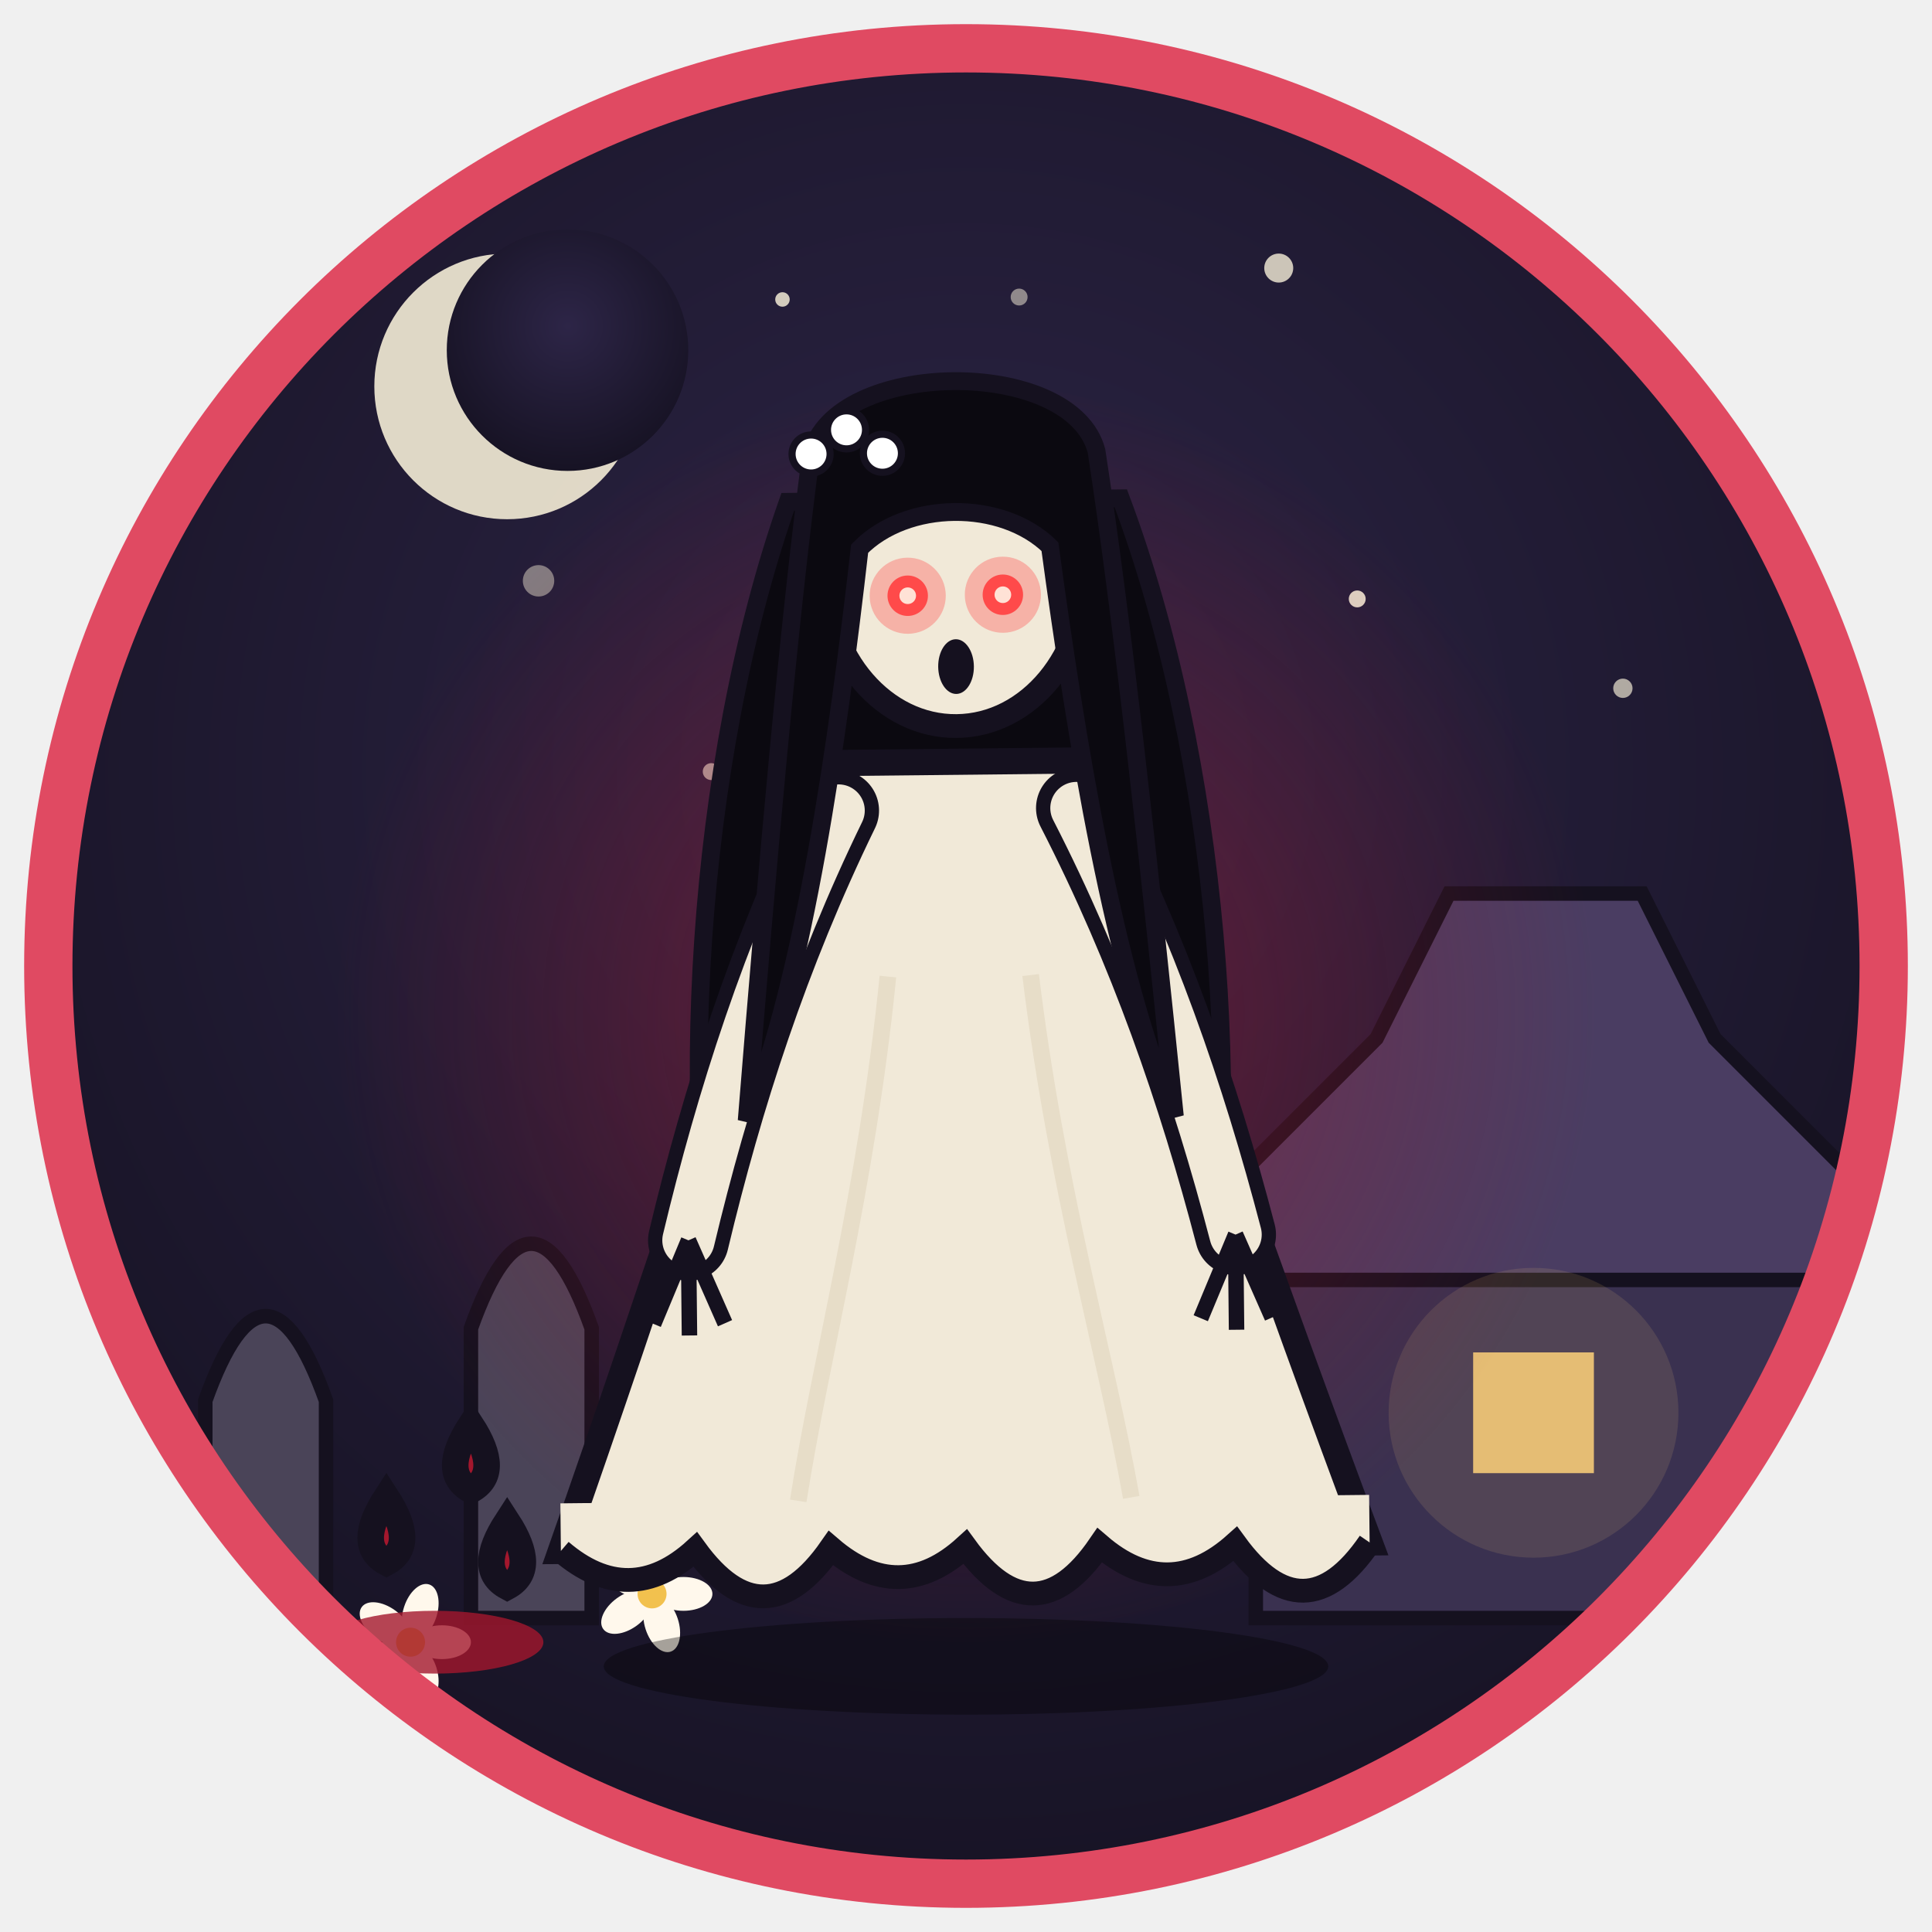
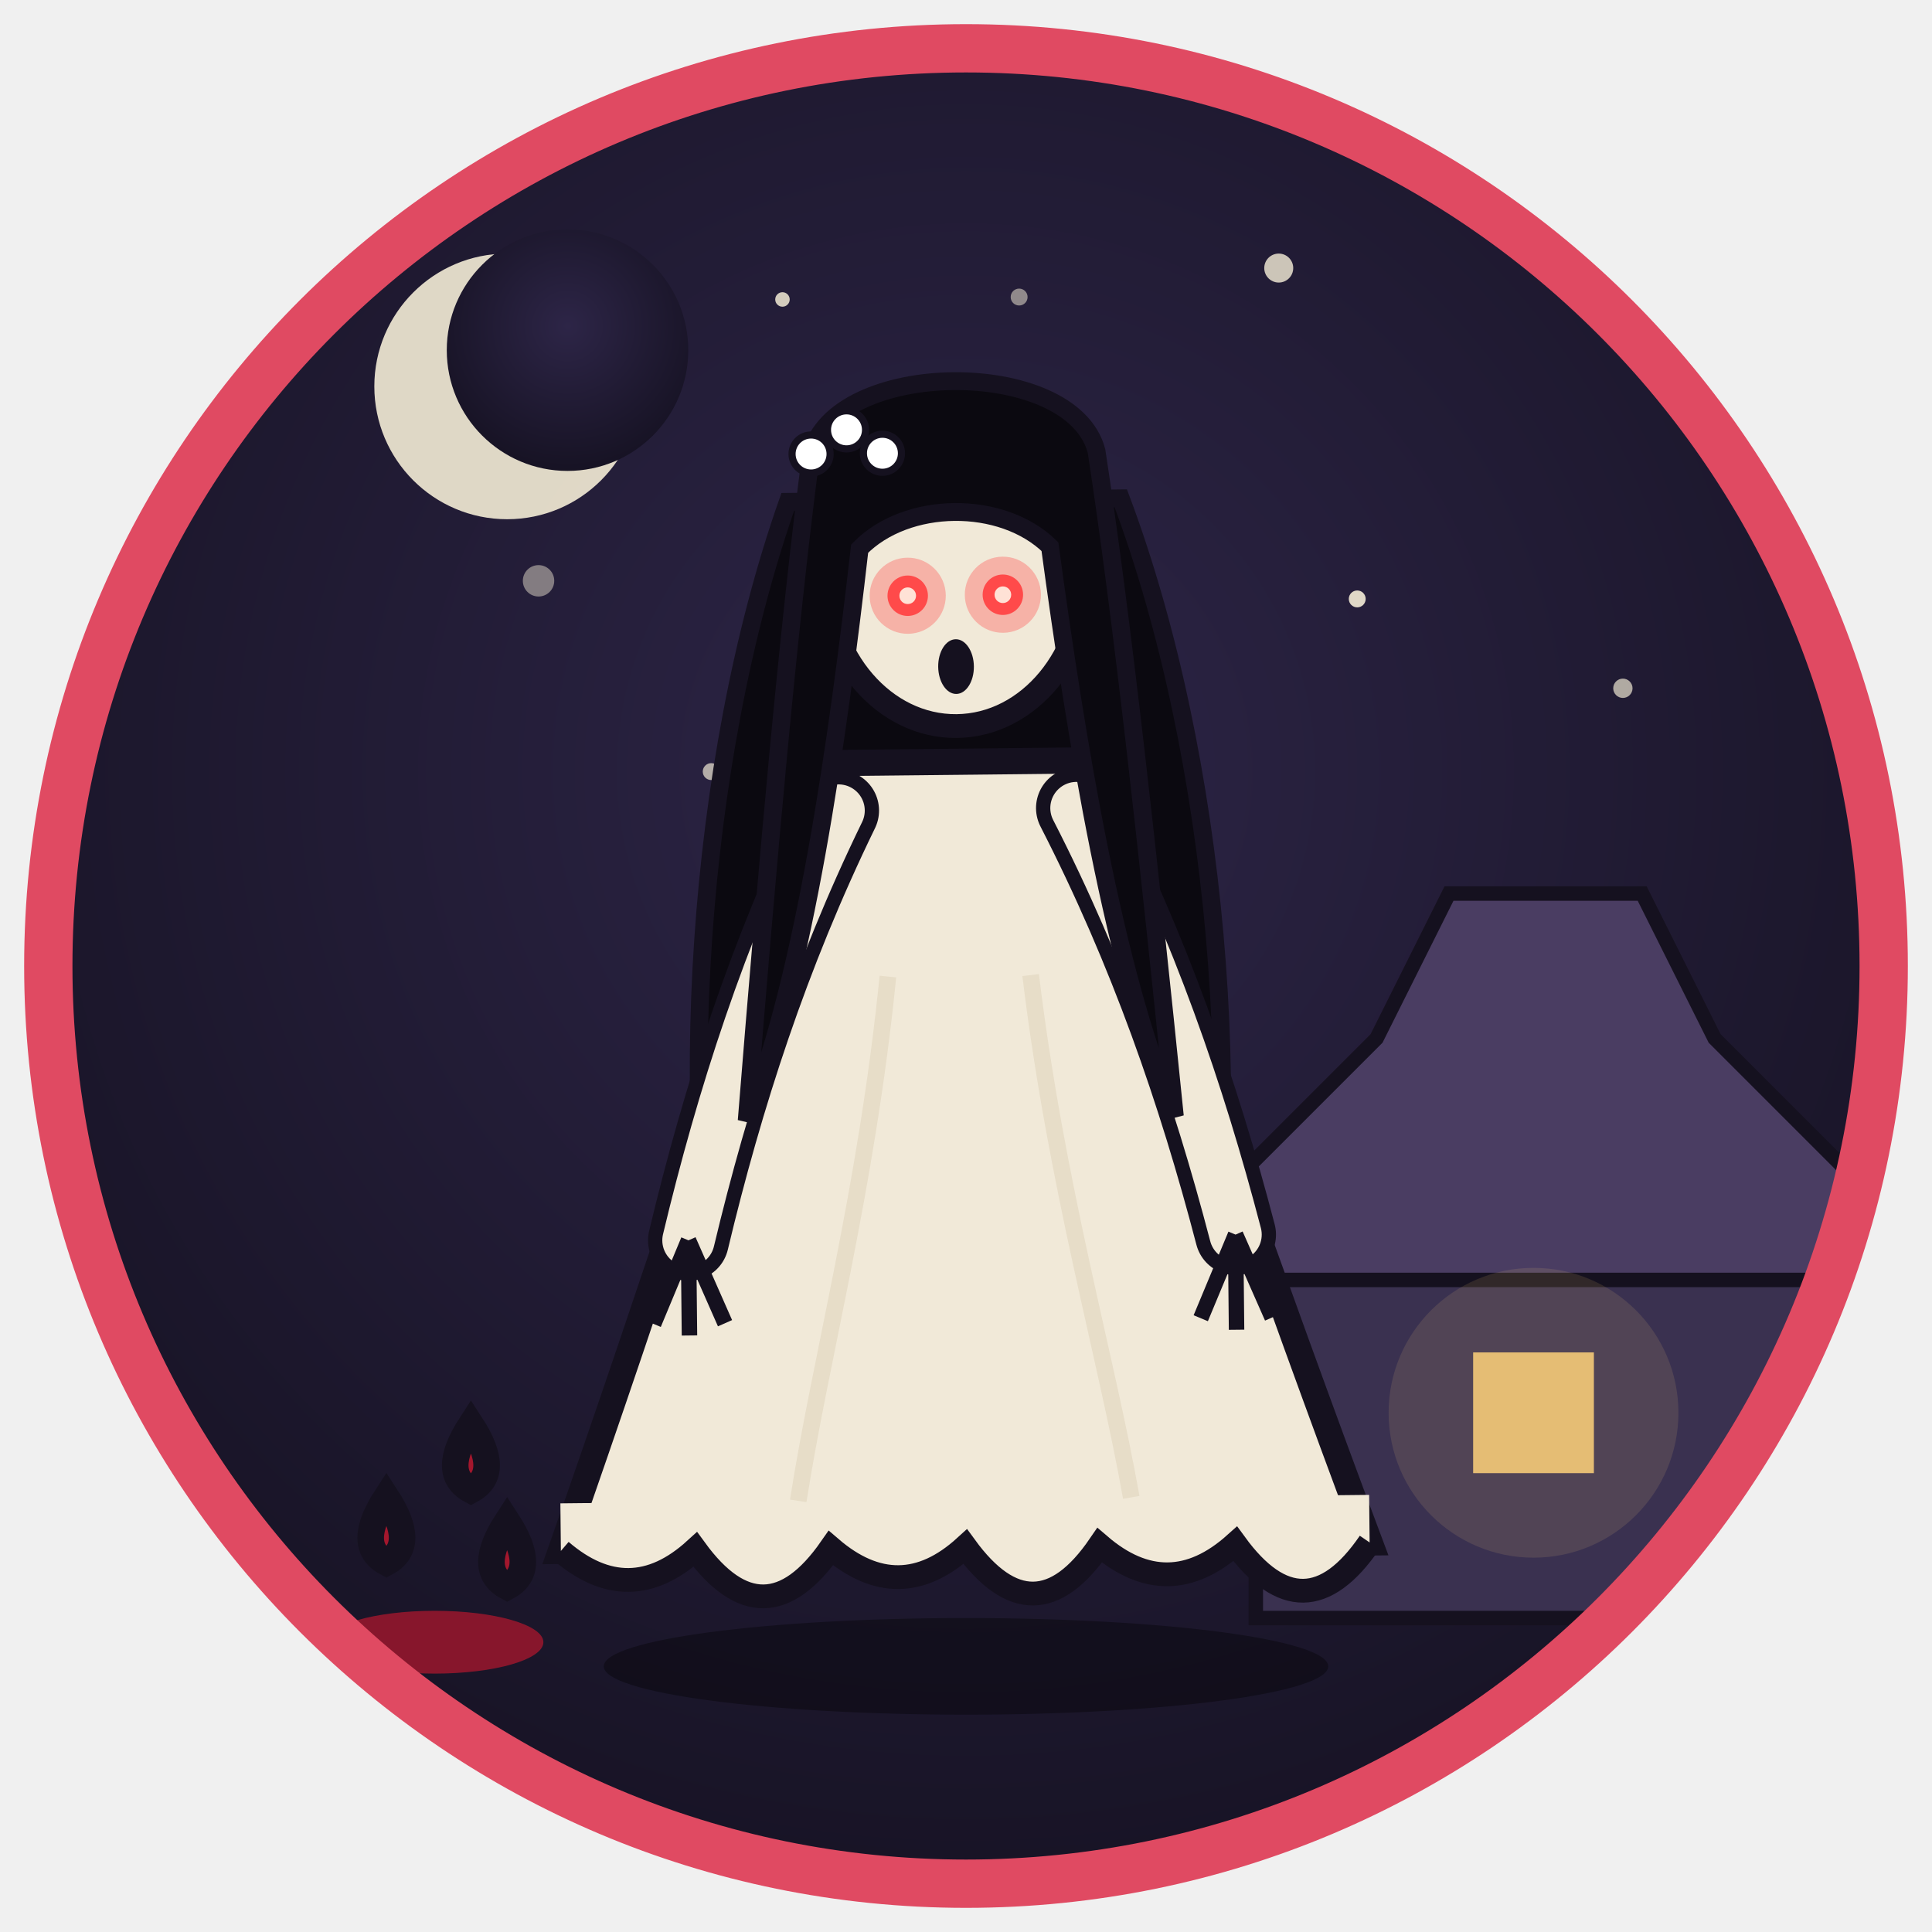
<svg xmlns="http://www.w3.org/2000/svg" viewBox="0 0 160 160" role="img" aria-labelledby="g6055b0-t">
  <defs>
    <radialGradient id="g6055b0-sky" cx="50%" cy="40%" r="75%">
      <stop offset="0" stop-color="#2d2547" />
      <stop offset="1" stop-color="#110e1b" />
    </radialGradient>
    <radialGradient id="g6055b0-glow">
      <stop offset="0" stop-color="#ffb347" stop-opacity="0.75" />
      <stop offset="1" stop-color="#ff6a2a" stop-opacity="0" />
    </radialGradient>
    <radialGradient id="g6055b0-dread">
      <stop offset="0" stop-color="#a3172d" stop-opacity="0.55" />
      <stop offset="1" stop-color="#a3172d" stop-opacity="0" />
    </radialGradient>
    <linearGradient id="g6055b0-fire" x1="0" y1="1" x2="0" y2="0">
      <stop offset="0" stop-color="#ffcf5a" />
      <stop offset="0.6" stop-color="#ff7a2a" />
      <stop offset="1" stop-color="#c8202a" />
    </linearGradient>
    <pattern id="poleng" width="8" height="8" patternUnits="userSpaceOnUse">
      <rect width="8" height="8" fill="#f2ead8" />
      <rect width="4" height="4" fill="#15111f" />
      <rect x="4" y="4" width="4" height="4" fill="#15111f" />
    </pattern>
    <clipPath id="g6055b0-disc">
      <circle cx="80" cy="80" r="76" />
    </clipPath>
  </defs>
  <g clip-path="url(#g6055b0-disc)">
    <rect width="160" height="160" fill="url(#g6055b0-sky)" />
    <circle cx="64.8" cy="24.8" r="0.6" fill="#f4ecd6" opacity="0.84" />
    <circle cx="112.4" cy="49.6" r="0.7" fill="#f4ecd6" opacity="0.90" />
    <circle cx="134.4" cy="57.0" r="0.8" fill="#f4ecd6" opacity="0.68" />
    <circle cx="84.4" cy="24.6" r="0.7" fill="#f4ecd6" opacity="0.52" />
    <circle cx="105.9" cy="22.2" r="1.2" fill="#f4ecd6" opacity="0.81" />
    <circle cx="58.9" cy="63.9" r="0.7" fill="#f4ecd6" opacity="0.69" />
    <circle cx="138.7" cy="16.4" r="0.9" fill="#f4ecd6" opacity="0.67" />
    <circle cx="92.1" cy="50.3" r="0.9" fill="#f4ecd6" opacity="0.74" />
    <circle cx="72.0" cy="40.0" r="1.3" fill="#f4ecd6" opacity="0.50" />
    <circle cx="44.6" cy="48.1" r="1.3" fill="#f4ecd6" opacity="0.46" />
    <circle cx="42.0" cy="32.0" r="11.0" fill="#f4ecd6" opacity="0.9" />
    <circle cx="47.0" cy="29.0" r="10.0" fill="url(#g6055b0-sky)" />
    <path d="M104 134 L104 104 L152 104 L152 134 Z" fill="#3a3150" stroke="#15111f" stroke-width="1.2" />
    <path d="M94 106 L114 86 L120 74 L136 74 L142 86 L162 106 Z" fill="#4a3d62" stroke="#15111f" stroke-width="1.2" />
    <rect x="122" y="112" width="10" height="10" fill="#ffd27a" opacity="0.85" />
    <circle cx="127.0" cy="117.0" r="12.0" fill="#ffd27a" opacity="0.12" />
-     <path d="M17 134 L17 116 Q22 102 27 116 L27 134 Z" fill="#4a4458" stroke="#15111f" stroke-width="1.2" />
-     <path d="M39 134 L39 110 Q44 96 49 110 L49 134 Z" fill="#4a4458" stroke="#15111f" stroke-width="1.2" />
-     <ellipse cx="16.6" cy="130.0" rx="2.4" ry="1.4" fill="#fff8ec" transform="rotate(0 16.6 130.0)" />
-     <ellipse cx="14.8" cy="132.5" rx="2.4" ry="1.4" fill="#fff8ec" transform="rotate(72 14.8 132.5)" />
-     <ellipse cx="11.9" cy="131.5" rx="2.4" ry="1.4" fill="#fff8ec" transform="rotate(144 11.9 131.5)" />
-     <ellipse cx="11.9" cy="128.5" rx="2.4" ry="1.4" fill="#fff8ec" transform="rotate(216 11.9 128.5)" />
-     <ellipse cx="14.8" cy="127.5" rx="2.4" ry="1.4" fill="#fff8ec" transform="rotate(288 14.8 127.5)" />
-     <circle cx="14.0" cy="130.0" r="1.2" fill="#f2c14e" />
-     <ellipse cx="56.6" cy="132.0" rx="2.4" ry="1.4" fill="#fff8ec" transform="rotate(0 56.6 132.0)" />
-     <ellipse cx="54.8" cy="134.5" rx="2.4" ry="1.4" fill="#fff8ec" transform="rotate(72 54.8 134.5)" />
-     <ellipse cx="51.9" cy="133.5" rx="2.4" ry="1.4" fill="#fff8ec" transform="rotate(144 51.9 133.5)" />
-     <ellipse cx="51.9" cy="130.5" rx="2.4" ry="1.4" fill="#fff8ec" transform="rotate(216 51.9 130.5)" />
-     <ellipse cx="54.8" cy="129.5" rx="2.4" ry="1.4" fill="#fff8ec" transform="rotate(288 54.8 129.5)" />
-     <circle cx="54.0" cy="132.0" r="1.2" fill="#f2c14e" />
-     <ellipse cx="36.6" cy="136.0" rx="2.4" ry="1.4" fill="#fff8ec" transform="rotate(0 36.6 136.0)" />
-     <ellipse cx="34.8" cy="138.5" rx="2.4" ry="1.4" fill="#fff8ec" transform="rotate(72 34.8 138.5)" />
-     <ellipse cx="31.9" cy="137.5" rx="2.4" ry="1.4" fill="#fff8ec" transform="rotate(144 31.9 137.5)" />
-     <ellipse cx="31.9" cy="134.5" rx="2.4" ry="1.4" fill="#fff8ec" transform="rotate(216 31.9 134.5)" />
-     <ellipse cx="34.8" cy="133.5" rx="2.4" ry="1.4" fill="#fff8ec" transform="rotate(288 34.8 133.5)" />
-     <circle cx="34.0" cy="136.0" r="1.2" fill="#f2c14e" />
-     <circle cx="80.0" cy="84.0" r="52.0" fill="url(#g6055b0-dread)" />
    <ellipse cx="80.0" cy="138.0" rx="30.0" ry="4.0" fill="#000000" opacity="0.35" />
    <g transform="translate(80 134) rotate(-0.6) scale(0.985) translate(-80 -134)">
      <path d="M66 40 C58 62 56 92 60 112 L100 112 C104 92 102 62 94 40 Z" fill="#0b0910" stroke="#15111f" stroke-width="1.5" />
      <path d="M69 62 C62 82 54 106 46 128 L114 128 C106 106 98 82 91 62 Z" fill="#f1e9d8" stroke="#15111f" stroke-width="2.2" />
      <path d="M46 128 Q51.7 133 57.3 128 Q63.0 136 68.7 128 Q74.4 133 80.0 128 Q85.7 136 91.3 128 Q97.0 133 102.7 128 Q108.4 136 114.0 128 L114 124 L46 124 Z" fill="#f1e9d8" />
      <path d="M46 128 Q51.7 133 57.3 128 Q63.0 136 68.7 128 Q74.4 133 80.0 128 Q85.7 136 91.3 128 Q97.0 133 102.7 128 Q108.4 136 114.0 128" fill="none" stroke="#15111f" stroke-width="2" />
      <path d="M74 80 C72 98 68 112 66 124 M86 80 C88 98 92 112 94 124" fill="none" stroke="#d4c6aa" stroke-width="1.4" opacity="0.35" />
      <path d="M70 66 C64 78 60 90 57 102" fill="none" stroke="#15111f" stroke-width="6.8" stroke-linecap="round" />
      <path d="M70 66 C64 78 60 90 57 102" fill="none" stroke="#f1e9d8" stroke-width="4.4" stroke-linecap="round" />
      <path d="M90 66 C96 78 100 90 103 102" fill="none" stroke="#15111f" stroke-width="6.8" stroke-linecap="round" />
      <path d="M90 66 C96 78 100 90 103 102" fill="none" stroke="#f1e9d8" stroke-width="4.4" stroke-linecap="round" />
      <path d="M57 102 l-3 7 M57 102 l0 8 M57 102 l3 7 M103 102 l-3 7 M103 102 l0 8 M103 102 l3 7" fill="none" stroke="#15111f" stroke-width="1.3" />
      <ellipse cx="80.0" cy="46.0" rx="11.0" ry="13.0" fill="#f1e9d8" stroke="#15111f" stroke-width="2" />
      <path d="M68 36 C70 28 90 28 92 36 C94 50 96 70 98 92 C93 80 90 60 88 44 C84 40 76 40 72 44 C70 60 67 80 62 92 C64 70 66 50 68 36 Z" fill="#0b0910" stroke="#15111f" stroke-width="1.5" />
      <circle cx="76.0" cy="48.0" r="3.2" fill="#ff4a4a" opacity="0.35" />
      <circle cx="76.0" cy="48.0" r="1.7" fill="#ff4a4a" />
      <circle cx="76.0" cy="48.0" r="0.7" fill="#ffe2d6" />
      <circle cx="84.0" cy="48.0" r="3.2" fill="#ff4a4a" opacity="0.35" />
      <circle cx="84.0" cy="48.0" r="1.7" fill="#ff4a4a" />
      <circle cx="84.0" cy="48.0" r="0.7" fill="#ffe2d6" />
      <ellipse cx="80.0" cy="54.0" rx="1.5" ry="2.3" fill="#15111f" />
      <circle cx="68.0" cy="36.0" r="1.6" fill="#ffffff" stroke="#15111f" stroke-width="0.6" />
      <circle cx="71.0" cy="34.0" r="1.6" fill="#ffffff" stroke="#15111f" stroke-width="0.6" />
      <circle cx="74.0" cy="36.0" r="1.6" fill="#ffffff" stroke="#15111f" stroke-width="0.6" />
    </g>
    <ellipse cx="36.0" cy="136.0" rx="9.0" ry="2.6" fill="#a3172d" opacity="0.8" />
    <path d="M32 124 q-2.6 4 0 5.4 q2.6 -1.4 0 -5.4 Z" fill="#a3172d" stroke="#15111f" stroke-width="2.2" />
    <path d="M39 118 q-2.6 4 0 5.4 q2.6 -1.4 0 -5.4 Z" fill="#a3172d" stroke="#15111f" stroke-width="2.2" />
    <path d="M42 126 q-2.6 4 0 5.4 q2.6 -1.4 0 -5.4 Z" fill="#a3172d" stroke="#15111f" stroke-width="2.2" />
  </g>
  <circle cx="80" cy="80" r="76" fill="none" stroke="#e04a62" stroke-width="4" />
</svg>
